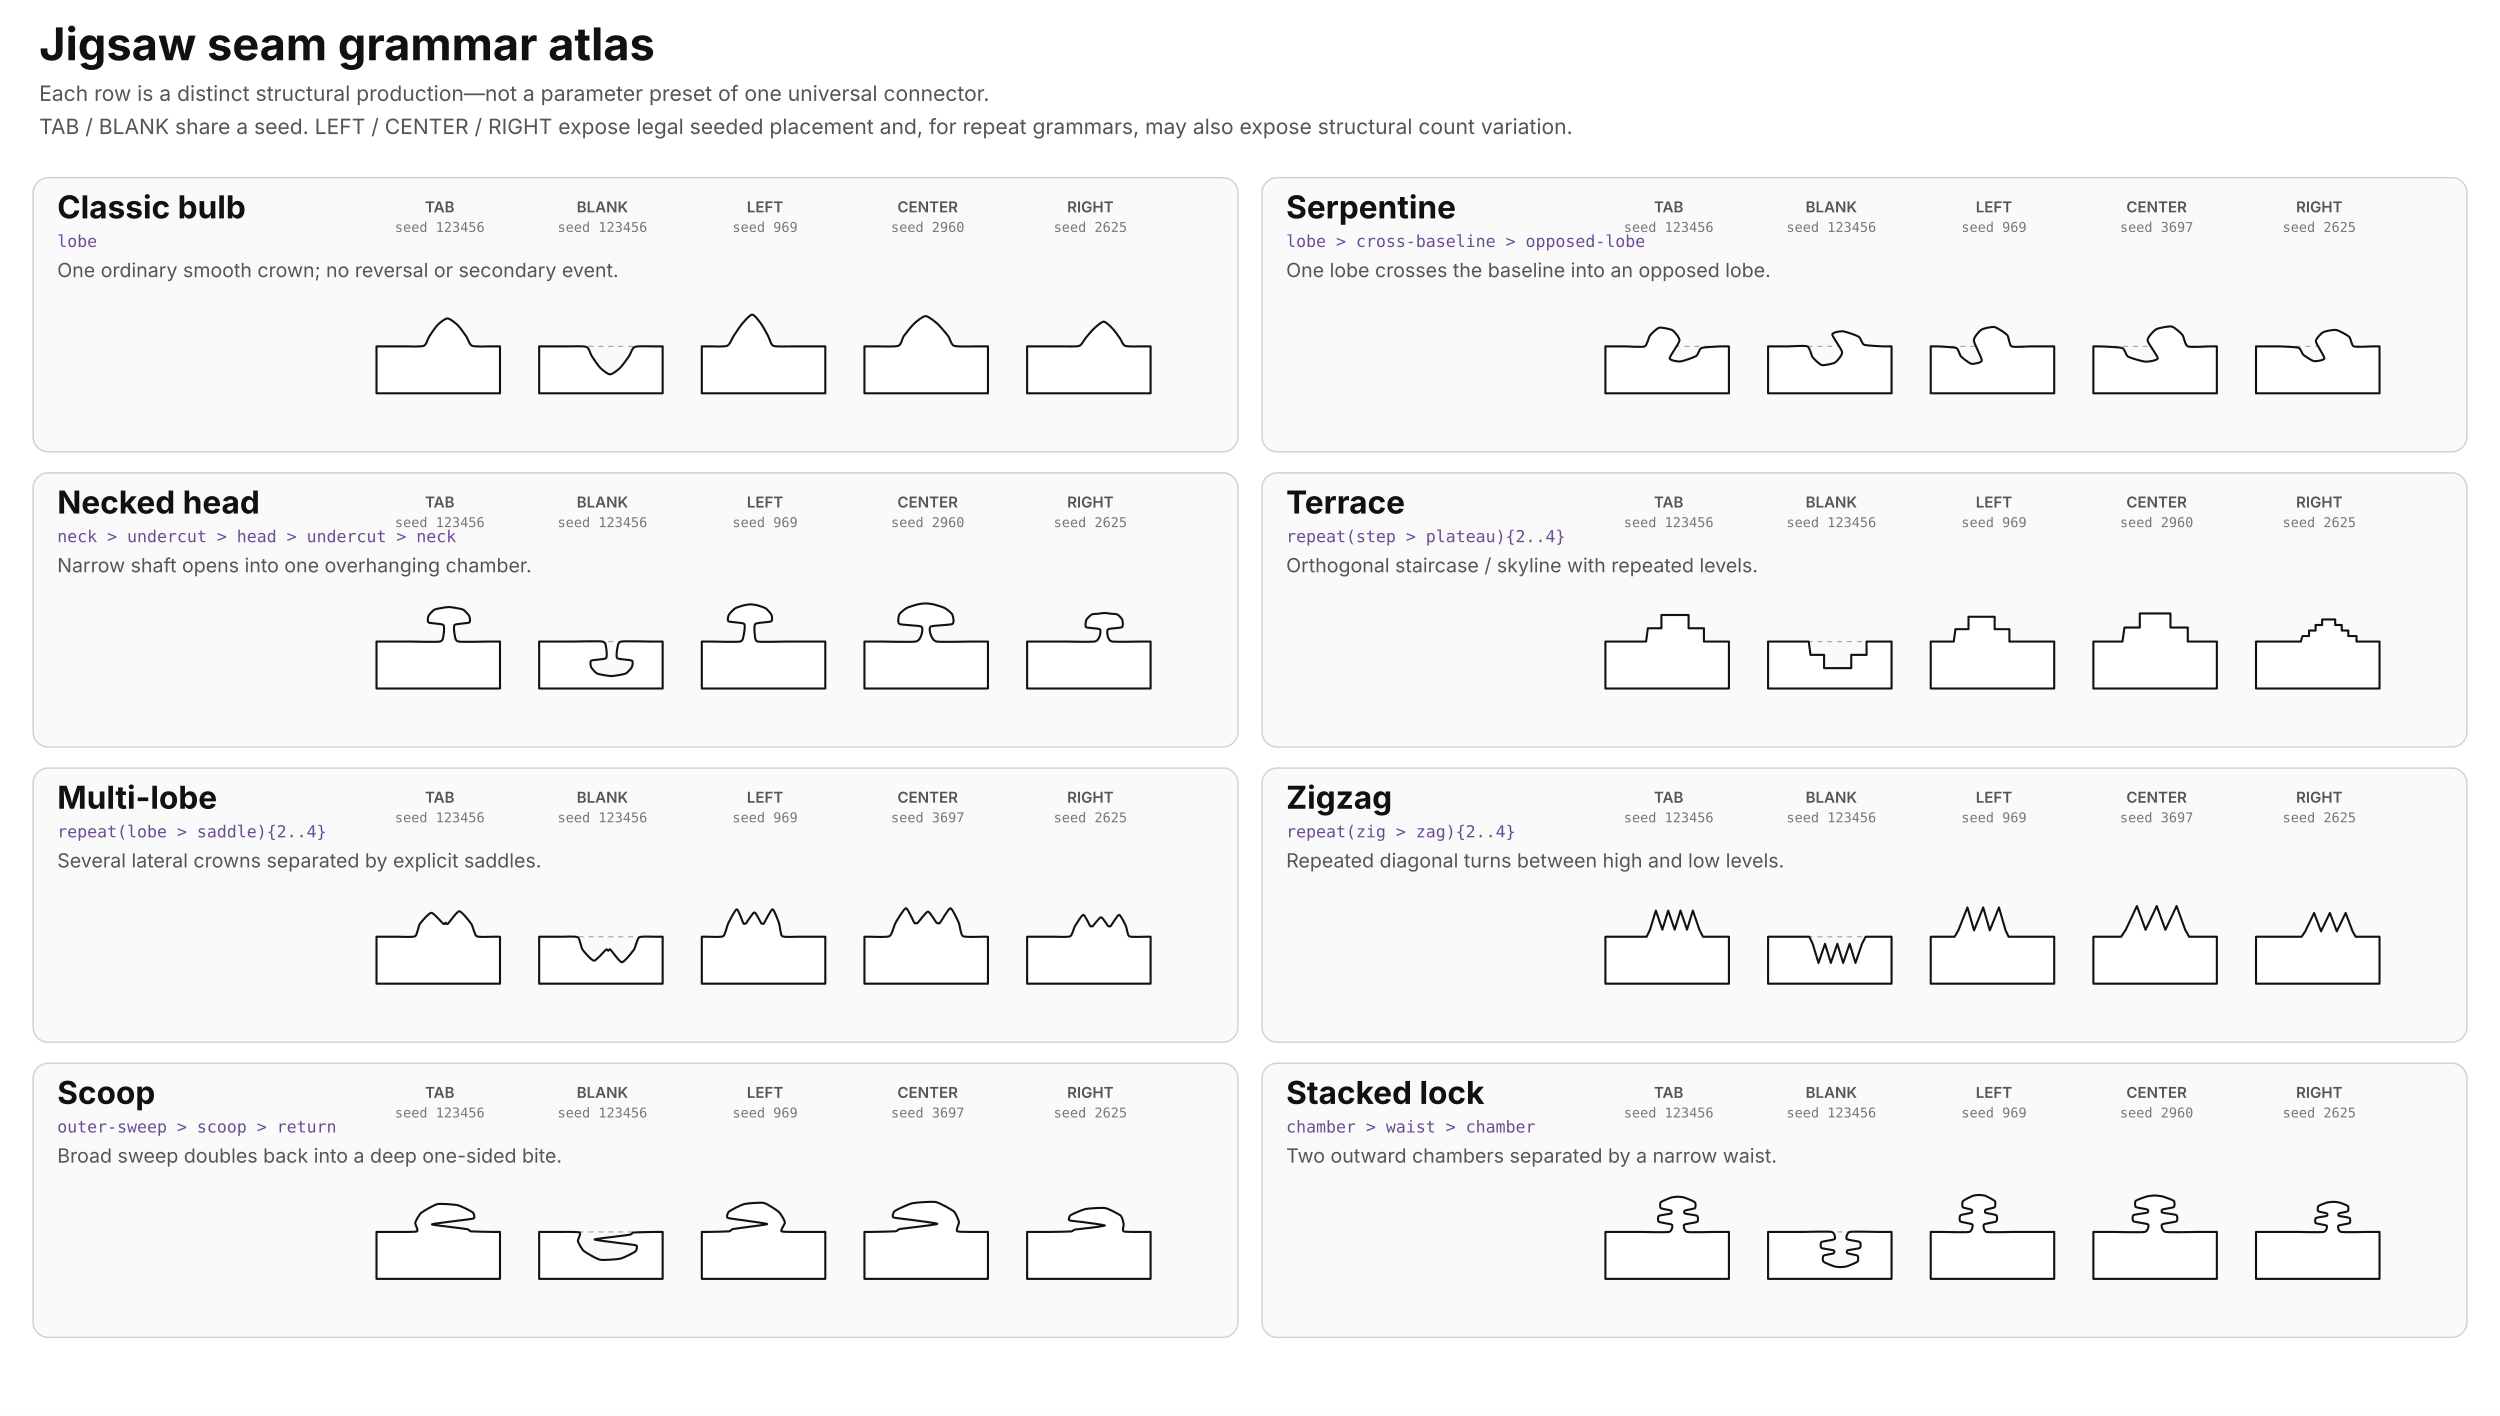
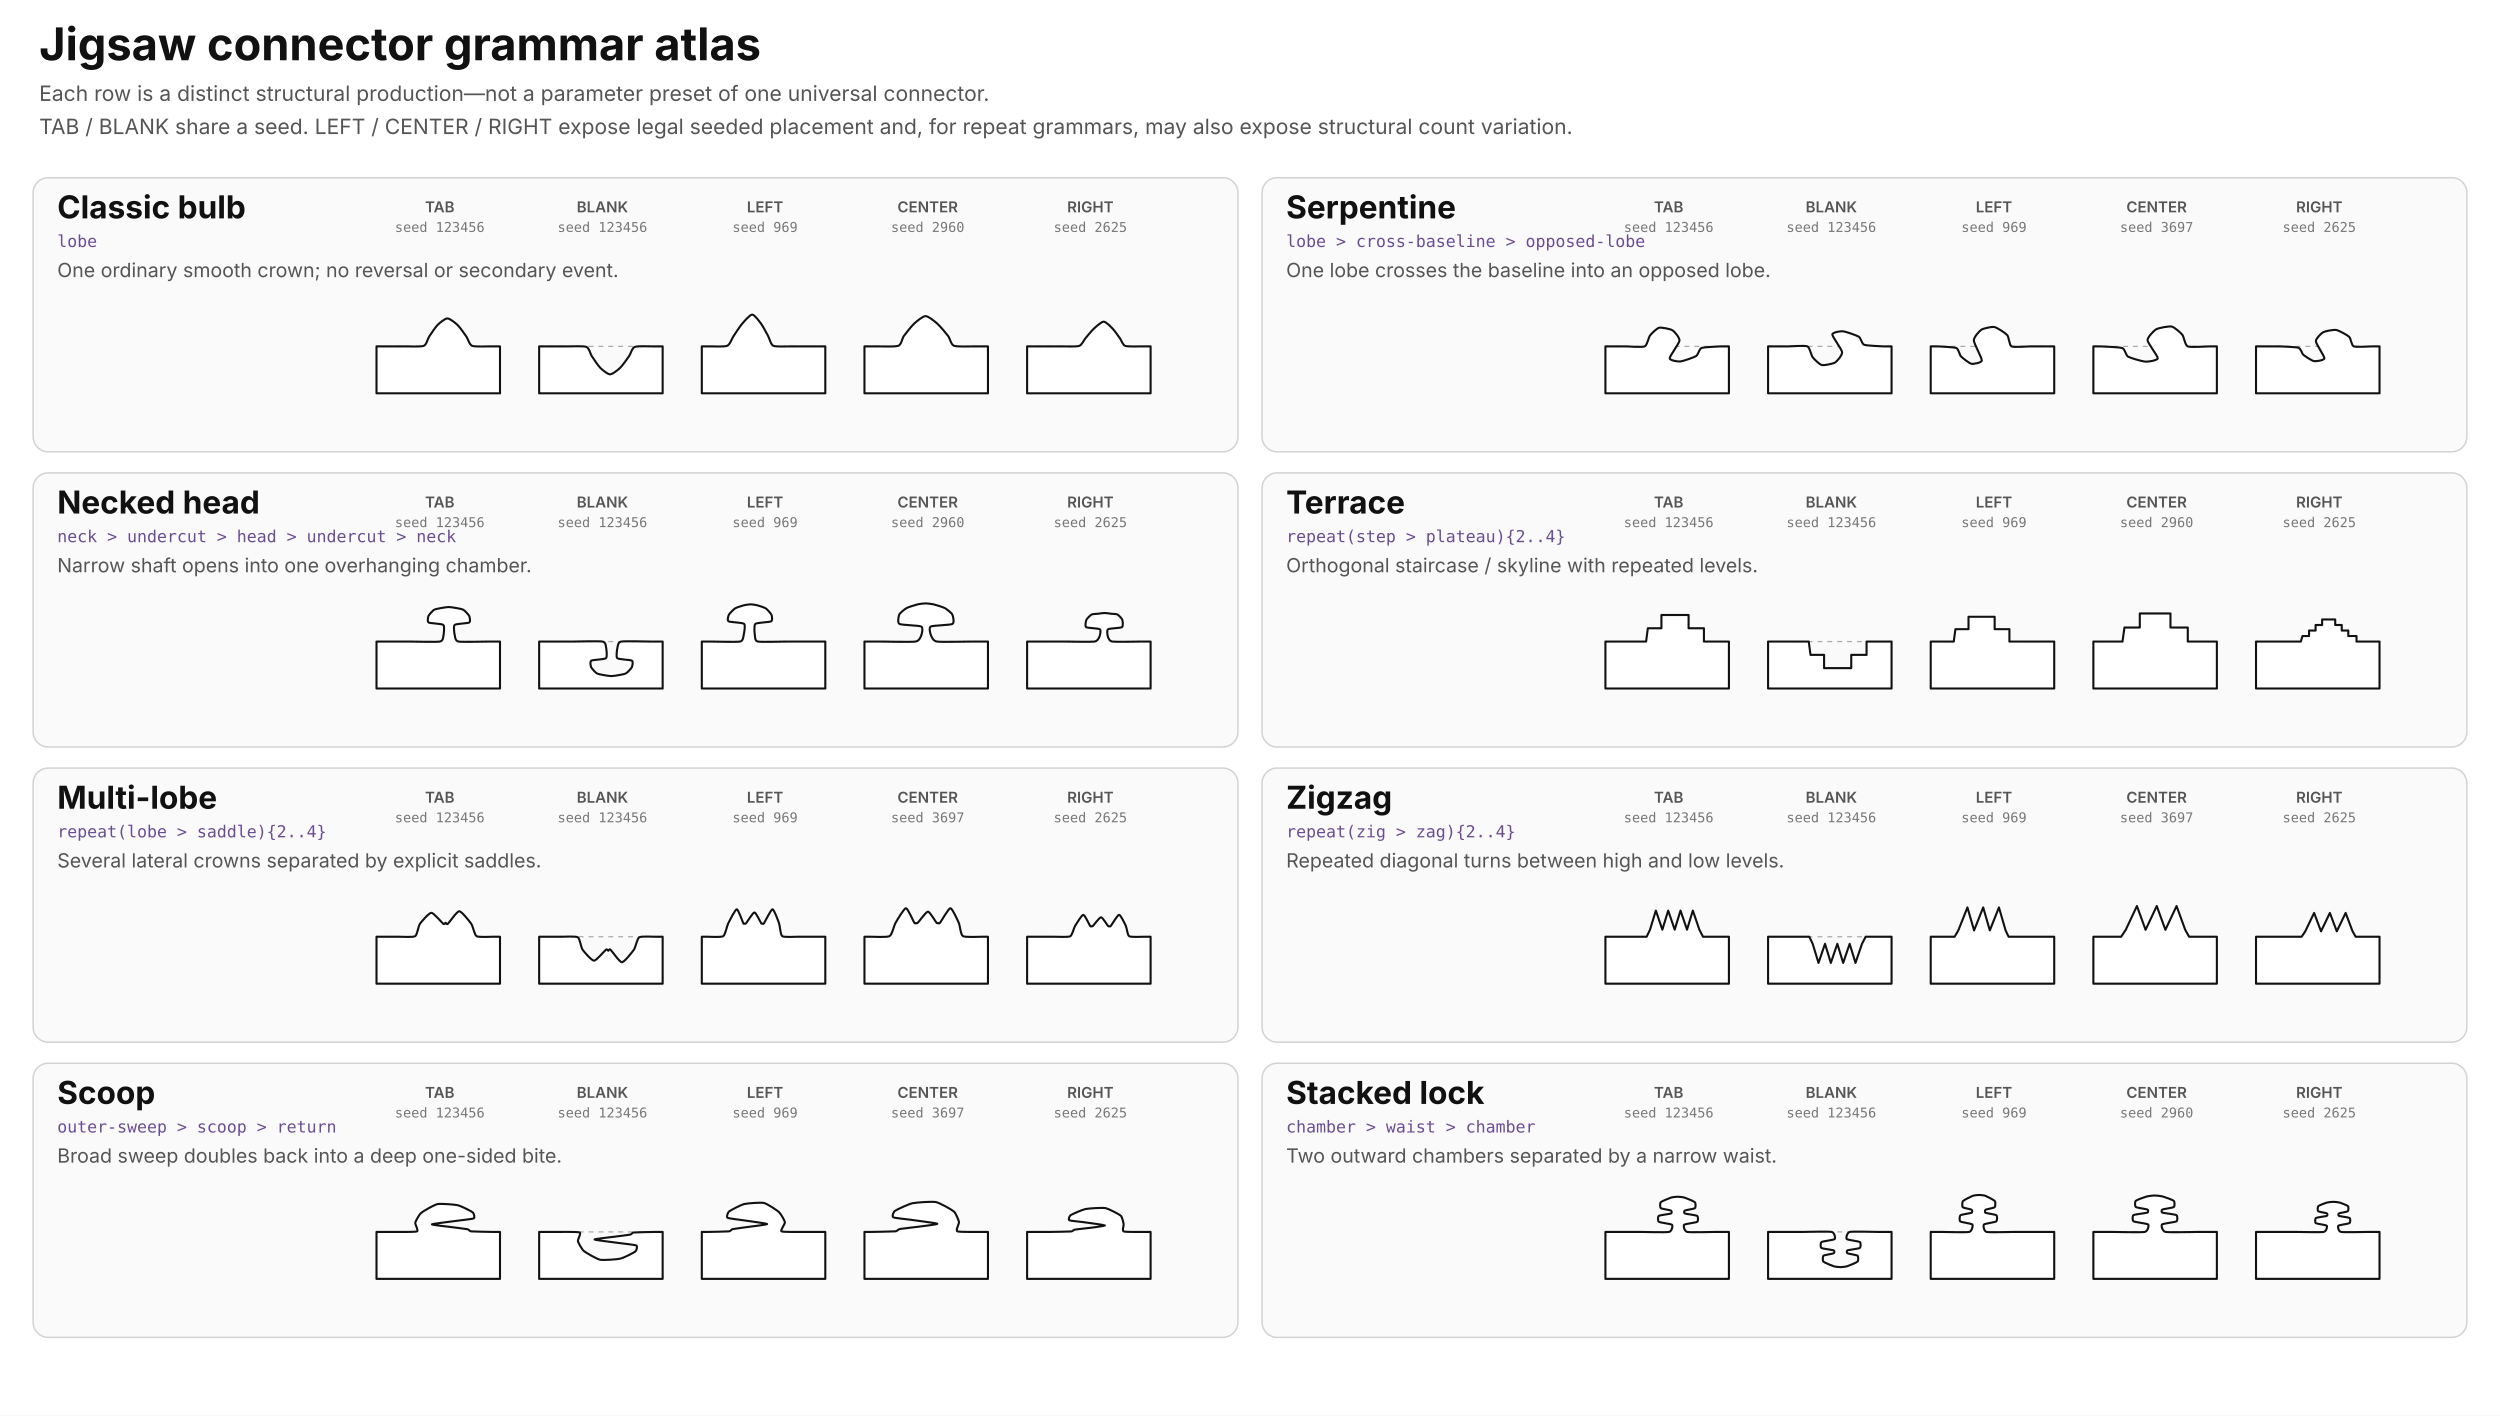
<svg xmlns="http://www.w3.org/2000/svg" width="1660" height="940" viewBox="0 0 1660 940" role="img" aria-labelledby="title desc">
  <style>.bg{fill:#fff}.card{fill:#fafafa;stroke:#d2d2d2;stroke-width:1}.name{font:700 21px system-ui,-apple-system,Segoe UI,sans-serif;fill:#111}.prod{font:11px ui-monospace,SFMono-Regular,Consolas,monospace;fill:#6a4c93}.cue{font:13px system-ui,-apple-system,Segoe UI,sans-serif;fill:#555}.label{font:600 10px system-ui,-apple-system,Segoe UI,sans-serif;fill:#555;text-anchor:middle}.seed{font:9px ui-monospace,SFMono-Regular,Consolas,monospace;fill:#777;text-anchor:middle}.piece{fill:#fff;stroke:#111;stroke-width:1.7;stroke-linejoin:round}.baseline{stroke:#aaa;stroke-width:1;stroke-dasharray:4 4}.heading{font:700 30px system-ui,-apple-system,Segoe UI,sans-serif;fill:#111}.sub{font:14px system-ui,-apple-system,Segoe UI,sans-serif;fill:#555}</style>
  <rect class="bg" width="100%" height="100%" />
-   <text class="heading" x="26" y="40">Jigsaw seam grammar atlas</text>
+   <text class="heading" x="26" y="40">Jigsaw connector grammar atlas</text>
  <text class="sub" x="26" y="67">Each row is a distinct structural production—not a parameter preset of one universal connector.</text>
  <text class="sub" x="26" y="89">TAB / BLANK share a seed. LEFT / CENTER / RIGHT expose legal seeded placement and, for repeat grammars, may also expose structural count variation.</text>
  <g transform="translate(22,118)">
    <rect class="card" width="800" height="182" rx="10" />
    <text class="name" x="16" y="27">Classic bulb</text>
    <text class="prod" x="16" y="46">lobe</text>
    <text class="cue" x="16" y="66">One ordinary smooth crown; no reversal or secondary event.</text>
    <text class="label" x="270" y="23">TAB</text>
    <text class="seed" x="270" y="36">seed 123456</text>
    <g transform="translate(228,112) scale(.82)">
      <line class="baseline" x1="0" y1="0" x2="100" y2="0" />
      <path class="piece" d="M 0 0 L 24.218 0 C 25.913 -0.056 36.133 0.487 38.346 -0.468 C 40.559 -1.424 41.327 -5.94 42.659 -7.963 C 43.99 -9.987 47.673 -15.571 49.444 -17.332 C 51.214 -19.093 55.475 -22.639 57.413 -22.639 C 59.352 -22.639 63.758 -19.093 65.602 -17.332 C 67.445 -15.571 71.357 -9.987 72.772 -7.963 C 74.188 -5.94 75.141 -1.424 77.394 -0.468 C 79.646 0.487 89.844 -0.056 91.541 0 L 100 0 L 100 38 L 0 38 Z" />
    </g>
    <text class="label" x="378" y="23">BLANK</text>
    <text class="seed" x="378" y="36">seed 123456</text>
    <g transform="translate(336,112) scale(.82)">
      <line class="baseline" x1="0" y1="0" x2="100" y2="0" />
      <path class="piece" d="M 0 0 L 24.218 0 C 25.913 0.056 36.133 -0.487 38.346 0.468 C 40.559 1.424 41.327 5.94 42.659 7.963 C 43.99 9.987 47.673 15.571 49.444 17.332 C 51.214 19.093 55.475 22.639 57.413 22.639 C 59.352 22.639 63.758 19.093 65.602 17.332 C 67.445 15.571 71.357 9.987 72.772 7.963 C 74.188 5.94 75.141 1.424 77.394 0.468 C 79.646 -0.487 89.844 0.056 91.541 0 L 100 0 L 100 38 L 0 38 Z" />
    </g>
    <text class="label" x="486" y="23">LEFT</text>
    <text class="seed" x="486" y="36">seed 969</text>
    <g transform="translate(444,112) scale(.82)">
      <line class="baseline" x1="0" y1="0" x2="100" y2="0" />
      <path class="piece" d="M 0 0 L 7.04 0 C 8.665 -0.059 18.336 0.513 20.581 -0.493 C 22.826 -1.5 24.307 -6.255 25.75 -8.387 C 27.194 -10.518 30.806 -16.173 32.611 -18.253 C 34.416 -20.334 38.939 -25.722 40.791 -25.722 C 42.644 -25.722 46.503 -20.334 48.052 -18.253 C 49.601 -16.173 52.517 -10.518 53.698 -8.387 C 54.879 -6.255 55.774 -1.5 57.896 -0.493 C 60.017 0.513 69.758 -0.059 71.376 0 L 100 0 L 100 38 L 0 38 Z" />
    </g>
    <text class="label" x="594" y="23">CENTER</text>
    <text class="seed" x="594" y="36">seed 2960</text>
    <g transform="translate(552,112) scale(.82)">
      <line class="baseline" x1="0" y1="0" x2="100" y2="0" />
      <path class="piece" d="M 0 0 L 11.192 0 C 13.147 -0.06 24.994 0.519 27.484 -0.499 C 29.974 -1.517 30.408 -6.327 31.945 -8.483 C 33.481 -10.638 38.182 -16.539 40.285 -18.463 C 42.387 -20.386 47.231 -24.512 49.467 -24.512 C 51.703 -24.512 56.729 -20.386 58.916 -18.463 C 61.104 -16.539 66.066 -10.638 67.697 -8.483 C 69.328 -6.327 69.975 -1.517 72.51 -0.499 C 75.045 0.519 86.866 -0.06 88.824 0 L 100 0 L 100 38 L 0 38 Z" />
    </g>
    <text class="label" x="702" y="23">RIGHT</text>
    <text class="seed" x="702" y="36">seed 2625</text>
    <g transform="translate(660,112) scale(.82)">
      <line class="baseline" x1="0" y1="0" x2="100" y2="0" />
      <path class="piece" d="M 0 0 L 28.607 0 C 30.232 -0.046 39.918 0.4 42.151 -0.384 C 44.385 -1.169 45.804 -4.874 47.217 -6.534 C 48.63 -8.195 52.152 -12.602 53.927 -14.222 C 55.701 -15.842 60.147 -20.034 62.001 -20.034 C 63.856 -20.034 67.8 -15.842 69.38 -14.222 C 70.96 -12.602 73.955 -8.195 75.169 -6.534 C 76.383 -4.874 77.358 -1.169 79.497 -0.384 C 81.636 0.4 91.376 -0.046 92.995 0 L 100 0 L 100 38 L 0 38 Z" />
    </g>
  </g>
  <g transform="translate(22,314)">
    <rect class="card" width="800" height="182" rx="10" />
    <text class="name" x="16" y="27">Necked head</text>
    <text class="prod" x="16" y="46">neck &gt; undercut &gt; head &gt; undercut &gt; neck</text>
    <text class="cue" x="16" y="66">Narrow shaft opens into one overhanging chamber.</text>
    <text class="label" x="270" y="23">TAB</text>
    <text class="seed" x="270" y="36">seed 123456</text>
    <g transform="translate(228,112) scale(.82)">
      <line class="baseline" x1="0" y1="0" x2="100" y2="0" />
      <path class="piece" d="M 0 0 L 27.402 0 C 29.794 0 48.642 0.495 51.325 0 C 54.007 -0.495 53.949 -3.603 54.227 -4.949 C 54.504 -6.295 55.306 -12.413 54.102 -13.463 C 52.899 -14.512 43.393 -14.71 42.194 -15.442 C 40.995 -16.174 41.67 -19.756 42.116 -20.785 C 42.562 -21.814 45.583 -25.089 46.653 -25.734 C 47.723 -26.378 51.634 -27.007 52.816 -27.231 C 53.998 -27.455 57.338 -27.973 58.471 -27.973 C 59.605 -27.973 62.96 -27.455 64.148 -27.231 C 65.336 -27.007 69.266 -26.378 70.355 -25.734 C 71.444 -25.089 74.56 -21.814 75.036 -20.785 C 75.512 -19.756 76.291 -16.174 75.114 -15.442 C 73.937 -14.71 64.436 -14.512 63.263 -13.463 C 62.091 -12.413 63.07 -6.295 63.387 -4.949 C 63.704 -3.603 63.737 -0.495 66.434 0 C 69.131 0.495 87.964 0 90.356 0 L 100 0 L 100 38 L 0 38 Z" />
    </g>
    <text class="label" x="378" y="23">BLANK</text>
    <text class="seed" x="378" y="36">seed 123456</text>
    <g transform="translate(336,112) scale(.82)">
      <line class="baseline" x1="0" y1="0" x2="100" y2="0" />
      <path class="piece" d="M 0 0 L 27.402 0 C 29.794 0 48.642 -0.495 51.325 0 C 54.007 0.495 53.949 3.603 54.227 4.949 C 54.504 6.295 55.306 12.413 54.102 13.463 C 52.899 14.512 43.393 14.71 42.194 15.442 C 40.995 16.174 41.67 19.756 42.116 20.785 C 42.562 21.814 45.583 25.089 46.653 25.734 C 47.723 26.378 51.634 27.007 52.816 27.231 C 53.998 27.455 57.338 27.973 58.471 27.973 C 59.605 27.973 62.96 27.455 64.148 27.231 C 65.336 27.007 69.266 26.378 70.355 25.734 C 71.444 25.089 74.56 21.814 75.036 20.785 C 75.512 19.756 76.291 16.174 75.114 15.442 C 73.937 14.71 64.436 14.512 63.263 13.463 C 62.091 12.413 63.07 6.295 63.387 4.949 C 63.704 3.603 63.737 0.495 66.434 0 C 69.131 -0.495 87.964 0 90.356 0 L 100 0 L 100 38 L 0 38 Z" />
    </g>
    <text class="label" x="486" y="23">LEFT</text>
    <text class="seed" x="486" y="36">seed 969</text>
    <g transform="translate(444,112) scale(.82)">
      <line class="baseline" x1="0" y1="0" x2="100" y2="0" />
      <path class="piece" d="M 0 0 L 8.044 0 C 10.335 0 28.373 0.517 30.957 0 C 33.541 -0.517 33.552 -3.736 33.885 -5.167 C 34.218 -6.598 35.509 -13.189 34.288 -14.31 C 33.066 -15.431 22.909 -15.638 21.671 -16.377 C 20.432 -17.116 21.376 -20.651 21.905 -21.7 C 22.434 -22.749 25.746 -26.099 26.961 -26.867 C 28.177 -27.635 32.805 -29.051 34.061 -29.38 C 35.317 -29.709 38.437 -30.155 39.522 -30.155 C 40.608 -30.155 43.688 -29.709 44.915 -29.38 C 46.142 -29.051 50.645 -27.635 51.793 -26.867 C 52.941 -26.099 55.957 -22.749 56.394 -21.7 C 56.83 -20.651 57.462 -17.116 56.159 -16.377 C 54.856 -15.638 44.68 -15.431 43.36 -14.31 C 42.039 -13.189 42.75 -6.598 42.957 -5.167 C 43.164 -3.736 42.89 -0.517 45.429 0 C 47.967 0.517 66.051 0 68.342 0 L 100 0 L 100 38 L 0 38 Z" />
    </g>
    <text class="label" x="594" y="23">CENTER</text>
    <text class="seed" x="594" y="36">seed 2960</text>
    <g transform="translate(552,112) scale(.82)">
      <line class="baseline" x1="0" y1="0" x2="100" y2="0" />
      <path class="piece" d="M 0 0 L 13.953 0 C 16.694 0 38.147 0.522 41.358 0 C 44.568 -0.522 45.603 -3.997 46.063 -5.216 C 46.522 -6.436 47.728 -11.287 45.953 -12.194 C 44.178 -13.1 30.092 -13.309 28.316 -14.28 C 26.541 -15.252 27.616 -20.623 28.197 -21.908 C 28.778 -23.192 32.641 -26.303 34.127 -27.124 C 35.612 -27.945 41.508 -29.743 43.048 -30.121 C 44.588 -30.499 48.228 -30.903 49.526 -30.903 C 50.824 -30.903 54.477 -30.499 56.029 -30.121 C 57.581 -29.743 63.534 -27.945 65.045 -27.124 C 66.556 -26.303 70.517 -23.192 71.139 -21.908 C 71.76 -20.623 73.003 -15.252 71.258 -14.28 C 69.513 -13.309 55.433 -13.1 53.687 -12.194 C 51.941 -11.287 53.299 -6.436 53.797 -5.216 C 54.295 -3.997 55.438 -0.522 58.666 0 C 61.893 0.522 83.33 0 86.07 0 L 100 0 L 100 38 L 0 38 Z" />
    </g>
    <text class="label" x="702" y="23">RIGHT</text>
    <text class="seed" x="702" y="36">seed 2625</text>
    <g transform="translate(660,112) scale(.82)">
      <line class="baseline" x1="0" y1="0" x2="100" y2="0" />
      <path class="piece" d="M 0 0 L 31.649 0 C 33.943 0 51.88 0.421 54.581 0 C 57.282 -0.421 58.227 -3.214 58.658 -4.213 C 59.09 -5.212 59.982 -9.244 58.895 -9.99 C 57.809 -10.736 48.878 -10.905 47.793 -11.675 C 46.707 -12.446 47.591 -16.672 48.039 -17.696 C 48.487 -18.719 51.347 -21.427 52.274 -21.909 C 53.202 -22.391 56.264 -22.395 57.314 -22.519 C 58.364 -22.643 61.685 -23.151 62.771 -23.151 C 63.857 -23.151 67.137 -22.643 68.176 -22.519 C 69.216 -22.395 72.278 -22.391 73.166 -21.909 C 74.054 -21.427 76.691 -18.719 77.056 -17.696 C 77.42 -16.672 77.958 -12.446 76.809 -11.675 C 75.66 -10.905 66.716 -10.736 65.568 -9.99 C 64.42 -9.244 64.982 -5.212 65.331 -4.213 C 65.681 -3.214 66.397 -0.421 69.064 0 C 71.73 0.421 89.702 0 91.995 0 L 100 0 L 100 38 L 0 38 Z" />
    </g>
  </g>
  <g transform="translate(22,510)">
    <rect class="card" width="800" height="182" rx="10" />
    <text class="name" x="16" y="27">Multi-lobe</text>
    <text class="prod" x="16" y="46">repeat(lobe &gt; saddle){2..4}</text>
    <text class="cue" x="16" y="66">Several lateral crowns separated by explicit saddles.</text>
    <text class="label" x="270" y="23">TAB</text>
    <text class="seed" x="270" y="36">seed 123456</text>
    <g transform="translate(228,112) scale(.82)">
      <line class="baseline" x1="0" y1="0" x2="100" y2="0" />
      <path class="piece" d="M 0 0 L 18.53 0 C 19.81 -0.045 29.662 0.591 31.324 -0.455 C 32.987 -1.501 33.844 -8.57 35.154 -10.462 C 36.465 -12.355 42.536 -19.38 44.434 -19.38 C 46.332 -19.38 52.987 -11.26 54.136 -10.462 C 55.285 -9.665 55.56 -11.406 55.921 -11.406 C 56.283 -11.406 56.644 -9.538 57.752 -10.462 C 58.859 -11.387 65.103 -20.649 67.001 -20.649 C 68.899 -20.649 75.329 -12.482 76.733 -10.462 C 78.137 -8.443 79.326 -1.501 81.038 -0.455 C 82.75 0.591 92.572 -0.045 93.854 0 L 100 0 L 100 38 L 0 38 Z" />
    </g>
    <text class="label" x="378" y="23">BLANK</text>
    <text class="seed" x="378" y="36">seed 123456</text>
    <g transform="translate(336,112) scale(.82)">
      <line class="baseline" x1="0" y1="0" x2="100" y2="0" />
      <path class="piece" d="M 0 0 L 18.53 0 C 19.81 0.045 29.662 -0.591 31.324 0.455 C 32.987 1.501 33.844 8.57 35.154 10.462 C 36.465 12.355 42.536 19.38 44.434 19.38 C 46.332 19.38 52.987 11.26 54.136 10.462 C 55.285 9.665 55.56 11.406 55.921 11.406 C 56.283 11.406 56.644 9.538 57.752 10.462 C 58.859 11.387 65.103 20.649 67.001 20.649 C 68.899 20.649 75.329 12.482 76.733 10.462 C 78.137 8.443 79.326 1.501 81.038 0.455 C 82.75 -0.591 92.572 0.045 93.854 0 L 100 0 L 100 38 L 0 38 Z" />
    </g>
    <text class="label" x="486" y="23">LEFT</text>
    <text class="seed" x="486" y="36">seed 969</text>
    <g transform="translate(444,112) scale(.82)">
      <line class="baseline" x1="0" y1="0" x2="100" y2="0" />
      <path class="piece" d="M 0 0 L 5.033 0 C 6.266 -0.048 15.723 0.62 17.364 -0.477 C 19.005 -1.573 20.346 -8.788 21.443 -10.963 C 22.539 -13.139 27.111 -22.229 28.326 -22.229 C 29.541 -22.229 32.954 -12.115 33.595 -10.963 C 34.236 -9.812 34.503 -10.713 34.734 -10.713 C 34.966 -10.713 35.122 -10.063 35.91 -10.963 C 36.698 -11.864 41.398 -19.717 42.613 -19.717 C 43.828 -19.717 47.403 -11.864 48.062 -10.963 C 48.721 -10.063 48.97 -10.713 49.202 -10.713 C 49.433 -10.713 49.571 -9.812 50.377 -10.963 C 51.183 -12.115 56.045 -22.229 57.26 -22.229 C 58.476 -22.229 61.745 -13.139 62.529 -10.963 C 63.314 -8.788 63.622 -1.573 65.106 -0.477 C 66.59 0.62 76.142 -0.048 77.369 0 L 100 0 L 100 38 L 0 38 Z" />
    </g>
    <text class="label" x="594" y="23">CENTER</text>
    <text class="seed" x="594" y="36">seed 3697</text>
    <g transform="translate(552,112) scale(.82)">
      <line class="baseline" x1="0" y1="0" x2="100" y2="0" />
      <path class="piece" d="M 0 0 L 5.001 0 C 6.534 -0.049 18.312 0.641 20.335 -0.493 C 22.357 -1.627 23.9 -9.085 25.226 -11.343 C 26.552 -13.601 32.086 -23.073 33.598 -23.073 C 35.11 -23.073 39.528 -12.532 40.345 -11.343 C 41.163 -10.153 41.486 -11.176 41.774 -11.176 C 42.062 -11.176 42.262 -10.428 43.225 -11.343 C 44.189 -12.258 49.895 -20.326 51.407 -20.326 C 52.919 -20.326 57.508 -12.258 58.345 -11.343 C 59.182 -10.428 59.485 -11.176 59.773 -11.176 C 60.061 -11.176 60.243 -10.153 61.225 -11.343 C 62.207 -12.532 68.085 -23.073 69.597 -23.073 C 71.109 -23.073 75.331 -13.601 76.344 -11.343 C 77.358 -9.085 77.868 -1.627 79.733 -0.493 C 81.599 0.641 93.472 -0.049 94.999 0 L 100 0 L 100 38 L 0 38 Z" />
    </g>
    <text class="label" x="702" y="23">RIGHT</text>
    <text class="seed" x="702" y="36">seed 2625</text>
    <g transform="translate(660,112) scale(.82)">
      <line class="baseline" x1="0" y1="0" x2="100" y2="0" />
      <path class="piece" d="M 0 0 L 22.607 0 C 23.841 -0.038 33.316 0.496 34.939 -0.381 C 36.563 -1.258 37.78 -7.031 38.839 -8.771 C 39.898 -10.51 44.315 -17.774 45.531 -17.774 C 46.747 -17.774 50.339 -9.692 51 -8.771 C 51.662 -7.849 51.913 -8.559 52.144 -8.559 C 52.376 -8.559 52.544 -8.048 53.317 -8.771 C 54.09 -9.493 58.657 -15.783 59.874 -15.783 C 61.09 -15.783 64.803 -9.493 65.478 -8.771 C 66.153 -8.048 66.39 -8.559 66.622 -8.559 C 66.854 -8.559 67.008 -7.849 67.795 -8.771 C 68.581 -9.692 73.27 -17.774 74.487 -17.774 C 75.703 -17.774 79.133 -10.51 79.956 -8.771 C 80.779 -7.031 81.212 -1.258 82.716 -0.381 C 84.22 0.496 93.768 -0.038 94.996 0 L 100 0 L 100 38 L 0 38 Z" />
    </g>
  </g>
  <g transform="translate(22,706)">
    <rect class="card" width="800" height="182" rx="10" />
    <text class="name" x="16" y="27">Scoop</text>
    <text class="prod" x="16" y="46">outer-sweep &gt; scoop &gt; return</text>
    <text class="cue" x="16" y="66">Broad sweep doubles back into a deep one-sided bite.</text>
    <text class="label" x="270" y="23">TAB</text>
    <text class="seed" x="270" y="36">seed 123456</text>
    <g transform="translate(228,112) scale(.82)">
      <line class="baseline" x1="0" y1="0" x2="100" y2="0" />
      <path class="piece" d="M 0 0 L 15.523 0 C 17.078 -0.04 31.368 0.234 32.796 -0.441 C 34.224 -1.117 31.086 -6.152 31.392 -7.502 C 31.697 -8.853 34.578 -14.096 36.19 -15.446 C 37.801 -16.797 46.629 -21.951 49.297 -22.507 C 51.965 -23.064 63.264 -22.221 65.832 -21.625 C 68.399 -21.029 76.659 -16.841 77.824 -15.888 C 78.99 -14.934 79.752 -11.629 78.783 -11.033 C 77.814 -10.437 70.109 -9.705 67.059 -9.268 C 64.009 -8.831 45.514 -6.655 44.894 -6.179 C 44.275 -5.702 57.592 -4.329 60.175 -3.972 C 62.758 -3.614 72.101 -2.524 73.598 -2.207 C 75.094 -1.889 74.958 -0.64 76.804 -0.441 C 78.65 -0.243 92.551 -0.04 94.108 0 L 100 0 L 100 38 L 0 38 Z" />
    </g>
    <text class="label" x="378" y="23">BLANK</text>
    <text class="seed" x="378" y="36">seed 123456</text>
    <g transform="translate(336,112) scale(.82)">
      <line class="baseline" x1="0" y1="0" x2="100" y2="0" />
      <path class="piece" d="M 0 0 L 15.523 0 C 17.078 0.04 31.368 -0.234 32.796 0.441 C 34.224 1.117 31.086 6.152 31.392 7.502 C 31.697 8.853 34.578 14.096 36.19 15.446 C 37.801 16.797 46.629 21.951 49.297 22.507 C 51.965 23.064 63.264 22.221 65.832 21.625 C 68.399 21.029 76.659 16.841 77.824 15.888 C 78.99 14.934 79.752 11.629 78.783 11.033 C 77.814 10.437 70.109 9.705 67.059 9.268 C 64.009 8.831 45.514 6.655 44.894 6.179 C 44.275 5.702 57.592 4.329 60.175 3.972 C 62.758 3.614 72.101 2.524 73.598 2.207 C 75.094 1.889 74.958 0.64 76.804 0.441 C 78.65 0.243 92.551 0.04 94.108 0 L 100 0 L 100 38 L 0 38 Z" />
    </g>
    <text class="label" x="486" y="23">LEFT</text>
    <text class="seed" x="486" y="36">seed 969</text>
    <g transform="translate(444,112) scale(.82)">
      <line class="baseline" x1="0" y1="0" x2="100" y2="0" />
      <path class="piece" d="M 0 0 L 5.025 0 C 6.54 -0.041 20.046 -0.253 21.853 -0.46 C 23.66 -0.667 23.628 -1.969 25.105 -2.3 C 26.583 -2.631 35.769 -3.767 38.271 -4.14 C 40.773 -4.513 53.469 -5.943 52.905 -6.44 C 52.342 -6.937 34.904 -9.205 32.013 -9.66 C 29.121 -10.115 21.668 -10.879 20.775 -11.5 C 19.882 -12.121 20.885 -15.566 22.092 -16.56 C 23.299 -17.554 31.648 -21.919 34.186 -22.54 C 36.725 -23.161 47.758 -24.04 50.302 -23.46 C 52.847 -22.88 60.932 -17.508 62.46 -16.1 C 63.989 -14.692 67.098 -9.228 67.287 -7.82 C 67.476 -6.412 63.3 -1.164 64.56 -0.46 C 65.82 0.244 79.781 -0.041 81.287 0 L 100 0 L 100 38 L 0 38 Z" />
    </g>
    <text class="label" x="594" y="23">CENTER</text>
    <text class="seed" x="594" y="36">seed 3697</text>
    <g transform="translate(552,112) scale(.82)">
      <line class="baseline" x1="0" y1="0" x2="100" y2="0" />
      <path class="piece" d="M 0 0 L 5.001 0 C 6.787 -0.043 22.721 -0.261 24.848 -0.474 C 26.976 -0.688 26.904 -2.029 28.639 -2.371 C 30.375 -2.712 41.398 -3.883 44.13 -4.267 C 46.863 -4.651 59.68 -6.126 59.003 -6.638 C 58.325 -7.15 39.818 -9.488 36.604 -9.957 C 33.39 -10.426 24.365 -11.213 23.296 -11.854 C 22.226 -12.494 23.322 -16.045 24.721 -17.069 C 26.121 -18.093 35.862 -22.593 38.843 -23.233 C 41.823 -23.873 54.82 -24.779 57.838 -24.181 C 60.856 -23.584 70.691 -18.046 72.373 -16.595 C 74.054 -15.144 76.266 -9.511 76.525 -8.06 C 76.783 -6.61 73.584 -1.2 75.247 -0.474 C 76.91 0.251 93.221 -0.043 94.999 0 L 100 0 L 100 38 L 0 38 Z" />
    </g>
    <text class="label" x="702" y="23">RIGHT</text>
    <text class="seed" x="702" y="36">seed 2625</text>
    <g transform="translate(660,112) scale(.82)">
      <line class="baseline" x1="0" y1="0" x2="100" y2="0" />
      <path class="piece" d="M 0 0 L 18.695 0 C 20.209 -0.034 33.717 -0.208 35.519 -0.378 C 37.322 -0.549 37.255 -1.619 38.724 -1.891 C 40.194 -2.164 49.668 -3.098 51.849 -3.405 C 54.029 -3.711 63.53 -4.887 62.953 -5.296 C 62.376 -5.704 48.032 -7.569 45.44 -7.944 C 42.847 -8.318 35.057 -8.946 34.147 -9.457 C 33.238 -9.968 34.149 -12.801 35.331 -13.618 C 36.512 -14.435 44.749 -18.025 47.273 -18.536 C 49.797 -19.046 60.811 -19.769 63.373 -19.292 C 65.934 -18.816 74.401 -14.397 75.733 -13.24 C 77.065 -12.082 77.948 -7.588 78.175 -6.431 C 78.401 -5.273 76.735 -0.957 78.249 -0.378 C 79.763 0.2 93.49 -0.034 94.997 0 L 100 0 L 100 38 L 0 38 Z" />
    </g>
  </g>
  <g transform="translate(838,118)">
    <rect class="card" width="800" height="182" rx="10" />
    <text class="name" x="16" y="27">Serpentine</text>
    <text class="prod" x="16" y="46">lobe &gt; cross-baseline &gt; opposed-lobe</text>
    <text class="cue" x="16" y="66">One lobe crosses the baseline into an opposed lobe.</text>
    <text class="label" x="270" y="23">TAB</text>
    <text class="seed" x="270" y="36">seed 123456</text>
    <g transform="translate(228,112) scale(.82)">
      <line class="baseline" x1="0" y1="0" x2="100" y2="0" />
      <path class="piece" d="M 0 0 L 16.523 0 C 18.055 0 29.879 0.886 31.84 0 C 33.802 -0.886 34.968 -7.351 36.137 -8.862 C 37.307 -10.374 41.716 -14.701 43.535 -15.118 C 45.354 -15.535 52.683 -14.076 54.327 -13.033 C 55.97 -11.99 60.199 -6.959 59.969 -4.692 C 59.739 -2.425 51.97 7.946 52.027 9.64 C 52.084 11.334 58.395 12.428 60.539 12.246 C 62.682 12.064 71.73 8.914 73.46 7.82 C 75.189 6.726 75.87 2.085 77.835 1.303 C 79.8 0.521 91.581 0.13 93.108 0 L 100 0 L 100 38 L 0 38 Z" />
    </g>
    <text class="label" x="378" y="23">BLANK</text>
    <text class="seed" x="378" y="36">seed 123456</text>
    <g transform="translate(336,112) scale(.82)">
      <line class="baseline" x1="0" y1="0" x2="100" y2="0" />
      <path class="piece" d="M 0 0 L 16.523 0 C 18.055 0 29.879 -0.886 31.84 0 C 33.802 0.886 34.968 7.351 36.137 8.862 C 37.307 10.374 41.716 14.701 43.535 15.118 C 45.354 15.535 52.683 14.076 54.327 13.033 C 55.97 11.99 60.199 6.959 59.969 4.692 C 59.739 2.425 51.97 -7.946 52.027 -9.64 C 52.084 -11.334 58.395 -12.428 60.539 -12.246 C 62.682 -12.064 71.73 -8.914 73.46 -7.82 C 75.189 -6.726 75.87 -2.085 77.835 -1.303 C 79.8 -0.521 91.581 -0.13 93.108 0 L 100 0 L 100 38 L 0 38 Z" />
    </g>
    <text class="label" x="486" y="23">LEFT</text>
    <text class="seed" x="486" y="36">seed 969</text>
    <g transform="translate(444,112) scale(.82)">
      <line class="baseline" x1="0" y1="0" x2="100" y2="0" />
      <path class="piece" d="M 0 0 L 6.025 0 C 7.497 0.135 18.891 0.54 20.737 1.35 C 22.584 2.16 23.273 6.826 24.492 8.1 C 25.711 9.374 31.238 13.765 32.926 14.094 C 34.615 14.423 41.179 13.289 41.375 11.394 C 41.572 9.499 34.933 -2.371 34.895 -4.86 C 34.856 -7.349 39.319 -12.42 40.991 -13.5 C 42.662 -14.58 49.517 -16.092 51.612 -15.66 C 53.706 -15.228 60.55 -10.746 61.932 -9.18 C 63.315 -7.614 63.599 -0.918 65.434 0 C 67.27 0.918 78.802 0 80.287 0 L 100 0 L 100 38 L 0 38 Z" />
    </g>
    <text class="label" x="594" y="23">CENTER</text>
    <text class="seed" x="594" y="36">seed 3697</text>
    <g transform="translate(552,112) scale(.82)">
      <line class="baseline" x1="0" y1="0" x2="100" y2="0" />
      <path class="piece" d="M 0 0 L 6.001 0 C 7.747 0.139 21.259 0.554 23.467 1.385 C 25.675 2.217 26.207 7.212 28.079 8.312 C 29.951 9.412 39.782 12.256 42.187 12.386 C 44.593 12.517 51.967 11.353 52.134 9.616 C 52.302 7.878 43.988 -2.64 43.862 -4.987 C 43.736 -7.334 48.922 -12.745 50.877 -13.854 C 52.832 -14.962 61.295 -16.513 63.41 -16.07 C 65.525 -15.627 70.729 -11.027 72.028 -9.42 C 73.326 -7.813 74.202 -0.942 76.399 0 C 78.596 0.942 92.239 0 93.999 0 L 100 0 L 100 38 L 0 38 Z" />
    </g>
    <text class="label" x="702" y="23">RIGHT</text>
    <text class="seed" x="702" y="36">seed 2625</text>
    <g transform="translate(660,112) scale(.82)">
      <line class="baseline" x1="0" y1="0" x2="100" y2="0" />
      <path class="piece" d="M 0 0 L 19.695 0 C 21.17 0.115 32.581 0.458 34.449 1.146 C 36.317 1.833 37.122 5.794 38.376 6.874 C 39.629 7.955 45.284 11.673 46.984 11.952 C 48.683 12.23 55.22 11.268 55.37 9.66 C 55.519 8.053 48.577 -2.013 48.475 -4.125 C 48.374 -6.236 52.711 -10.54 54.357 -11.457 C 56.002 -12.374 62.825 -13.657 64.929 -13.29 C 67.034 -12.924 73.981 -9.12 75.401 -7.791 C 76.822 -6.462 77.277 -0.779 79.137 0 C 80.996 0.779 92.511 0 93.997 0 L 100 0 L 100 38 L 0 38 Z" />
    </g>
  </g>
  <g transform="translate(838,314)">
    <rect class="card" width="800" height="182" rx="10" />
    <text class="name" x="16" y="27">Terrace</text>
    <text class="prod" x="16" y="46">repeat(step &gt; plateau){2..4}</text>
    <text class="cue" x="16" y="66">Orthogonal staircase / skyline with repeated levels.</text>
    <text class="label" x="270" y="23">TAB</text>
    <text class="seed" x="270" y="36">seed 123456</text>
    <g transform="translate(228,112) scale(.82)">
      <line class="baseline" x1="0" y1="0" x2="100" y2="0" />
      <path class="piece" d="M 0 0 L 20.871 0 L 32.933 0 L 34.352 -10.759 L 45.35 -10.759 L 45.35 -21.518 L 56.348 -21.518 L 56.348 -21.518 L 67.346 -21.518 L 67.346 -10.759 L 78.344 -10.759 L 79.763 -10.759 L 79.763 0 L 91.825 0 L 100 0 L 100 38 L 0 38 Z" />
    </g>
    <text class="label" x="378" y="23">BLANK</text>
    <text class="seed" x="378" y="36">seed 123456</text>
    <g transform="translate(336,112) scale(.82)">
      <line class="baseline" x1="0" y1="0" x2="100" y2="0" />
      <path class="piece" d="M 0 0 L 20.871 0 L 32.933 0 L 34.352 10.759 L 45.35 10.759 L 45.35 21.518 L 56.348 21.518 L 56.348 21.518 L 67.346 21.518 L 67.346 10.759 L 78.344 10.759 L 79.763 10.759 L 79.763 0 L 91.825 0 L 100 0 L 100 38 L 0 38 Z" />
    </g>
    <text class="label" x="486" y="23">LEFT</text>
    <text class="seed" x="486" y="36">seed 969</text>
    <g transform="translate(444,112) scale(.82)">
      <line class="baseline" x1="0" y1="0" x2="100" y2="0" />
      <path class="piece" d="M 0 0 L 7.033 0 L 18.643 0 L 20.009 -10.041 L 30.596 -10.041 L 30.596 -20.083 L 41.182 -20.083 L 41.182 -20.083 L 51.768 -20.083 L 51.768 -10.041 L 62.355 -10.041 L 63.721 -10.041 L 63.721 0 L 75.331 0 L 100 0 L 100 38 L 0 38 Z" />
    </g>
    <text class="label" x="594" y="23">CENTER</text>
    <text class="seed" x="594" y="36">seed 2960</text>
    <g transform="translate(552,112) scale(.82)">
      <line class="baseline" x1="0" y1="0" x2="100" y2="0" />
      <path class="piece" d="M 0 0 L 9.947 0 L 23.567 0 L 25.17 -11.374 L 37.588 -11.374 L 37.588 -22.748 L 50.006 -22.748 L 50.006 -22.748 L 62.424 -22.748 L 62.424 -11.374 L 74.842 -11.374 L 76.444 -11.374 L 76.444 0 L 90.064 0 L 100 0 L 100 38 L 0 38 Z" />
    </g>
    <text class="label" x="702" y="23">RIGHT</text>
    <text class="seed" x="702" y="36">seed 2625</text>
    <g transform="translate(660,112) scale(.82)">
      <line class="baseline" x1="0" y1="0" x2="100" y2="0" />
      <path class="piece" d="M 0 0 L 24.651 0 L 36.269 0 L 37.636 -4.471 L 42.933 -4.471 L 42.933 -8.942 L 48.23 -8.942 L 48.23 -13.413 L 53.527 -13.413 L 53.527 -17.884 L 58.823 -17.884 L 58.823 -17.884 L 64.12 -17.884 L 64.12 -13.413 L 69.417 -13.413 L 69.417 -8.942 L 74.714 -8.942 L 74.714 -4.471 L 80.011 -4.471 L 81.378 -4.471 L 81.378 0 L 92.996 0 L 100 0 L 100 38 L 0 38 Z" />
    </g>
  </g>
  <g transform="translate(838,510)">
    <rect class="card" width="800" height="182" rx="10" />
    <text class="name" x="16" y="27">Zigzag</text>
    <text class="prod" x="16" y="46">repeat(zig &gt; zag){2..4}</text>
    <text class="cue" x="16" y="66">Repeated diagonal turns between high and low levels.</text>
    <text class="label" x="270" y="23">TAB</text>
    <text class="seed" x="270" y="36">seed 123456</text>
    <g transform="translate(228,112) scale(.82)">
      <line class="baseline" x1="0" y1="0" x2="100" y2="0" />
      <path class="piece" d="M 0 0 L 20.53 0 L 33.368 0 L 36.118 -5.743 L 40.833 -21.178 L 46.103 -5.743 L 50.819 -21.178 L 56.089 -5.743 L 60.804 -21.178 L 66.074 -5.743 L 70.789 -21.178 L 76.059 -5.743 L 79.015 0 L 91.854 0 L 100 0 L 100 38 L 0 38 Z" />
    </g>
    <text class="label" x="378" y="23">BLANK</text>
    <text class="seed" x="378" y="36">seed 123456</text>
    <g transform="translate(336,112) scale(.82)">
      <line class="baseline" x1="0" y1="0" x2="100" y2="0" />
      <path class="piece" d="M 0 0 L 20.53 0 L 33.368 0 L 36.118 5.743 L 40.833 21.178 L 46.103 5.743 L 50.819 21.178 L 56.089 5.743 L 60.804 21.178 L 66.074 5.743 L 70.789 21.178 L 76.059 5.743 L 79.015 0 L 91.854 0 L 100 0 L 100 38 L 0 38 Z" />
    </g>
    <text class="label" x="486" y="23">LEFT</text>
    <text class="seed" x="486" y="36">seed 969</text>
    <g transform="translate(444,112) scale(.82)">
      <line class="baseline" x1="0" y1="0" x2="100" y2="0" />
      <path class="piece" d="M 0 0 L 7.033 0 L 19.333 0 L 22.345 -5.15 L 29.729 -23.728 L 35.101 -5.15 L 42.485 -23.728 L 47.857 -5.15 L 55.241 -23.728 L 60.614 -5.15 L 63.068 0 L 75.369 0 L 100 0 L 100 38 L 0 38 Z" />
    </g>
    <text class="label" x="594" y="23">CENTER</text>
    <text class="seed" x="594" y="36">seed 3697</text>
    <g transform="translate(552,112) scale(.82)">
      <line class="baseline" x1="0" y1="0" x2="100" y2="0" />
      <path class="piece" d="M 0 0 L 7.001 0 L 22.481 0 L 26.217 -5.602 L 35.263 -24.869 L 42.27 -5.602 L 51.316 -24.869 L 58.323 -5.602 L 67.369 -24.869 L 74.376 -5.602 L 77.519 0 L 92.999 0 L 100 0 L 100 38 L 0 38 Z" />
    </g>
    <text class="label" x="702" y="23">RIGHT</text>
    <text class="seed" x="702" y="36">seed 2625</text>
    <g transform="translate(660,112) scale(.82)">
      <line class="baseline" x1="0" y1="0" x2="100" y2="0" />
      <path class="piece" d="M 0 0 L 24.607 0 L 36.917 0 L 39.878 -4.382 L 47.026 -19.287 L 52.644 -4.382 L 59.792 -19.287 L 65.41 -4.382 L 72.558 -19.287 L 78.176 -4.382 L 80.686 0 L 92.996 0 L 100 0 L 100 38 L 0 38 Z" />
    </g>
  </g>
  <g transform="translate(838,706)">
    <rect class="card" width="800" height="182" rx="10" />
    <text class="name" x="16" y="27">Stacked lock</text>
    <text class="prod" x="16" y="46">chamber &gt; waist &gt; chamber</text>
    <text class="cue" x="16" y="66">Two outward chambers separated by a narrow waist.</text>
    <text class="label" x="270" y="23">TAB</text>
    <text class="seed" x="270" y="36">seed 123456</text>
    <g transform="translate(228,112) scale(.82)">
      <line class="baseline" x1="0" y1="0" x2="100" y2="0" />
      <path class="piece" d="M 0 0 L 28.402 0 C 30.487 0 49.266 0.52 51.565 0 C 53.863 -0.52 54.686 -5.039 53.94 -5.776 C 53.193 -6.512 44.236 -7.533 43.271 -8.182 C 42.306 -8.832 42.335 -12.389 43.219 -12.996 C 44.102 -13.602 52.199 -14.531 53.084 -14.921 C 53.97 -15.311 53.798 -16.938 53.058 -17.328 C 52.319 -17.718 45.611 -18.646 44.869 -19.253 C 44.128 -19.859 44.077 -23.298 44.817 -24.066 C 45.557 -24.834 51.853 -27.387 53.091 -27.787 C 54.328 -28.187 57.581 -28.509 58.569 -28.509 C 59.556 -28.509 62.816 -28.187 64.063 -27.787 C 65.309 -27.387 71.661 -24.834 72.418 -24.066 C 73.174 -23.298 73.198 -19.859 72.47 -19.253 C 71.741 -18.646 65.054 -17.718 64.323 -17.328 C 63.592 -16.938 63.455 -15.311 64.349 -14.921 C 65.243 -14.531 73.36 -13.602 74.257 -12.996 C 75.153 -12.389 75.26 -8.832 74.309 -8.182 C 73.358 -7.533 64.423 -6.512 63.693 -5.776 C 62.962 -5.039 63.884 -0.52 66.194 0 C 68.503 0.52 87.272 0 89.356 0 L 100 0 L 100 38 L 0 38 Z" />
    </g>
    <text class="label" x="378" y="23">BLANK</text>
    <text class="seed" x="378" y="36">seed 123456</text>
    <g transform="translate(336,112) scale(.82)">
      <line class="baseline" x1="0" y1="0" x2="100" y2="0" />
      <path class="piece" d="M 0 0 L 28.402 0 C 30.487 0 49.266 -0.52 51.565 0 C 53.863 0.52 54.686 5.039 53.94 5.776 C 53.193 6.512 44.236 7.533 43.271 8.182 C 42.306 8.832 42.335 12.389 43.219 12.996 C 44.102 13.602 52.199 14.531 53.084 14.921 C 53.97 15.311 53.798 16.938 53.058 17.328 C 52.319 17.718 45.611 18.646 44.869 19.253 C 44.128 19.859 44.077 23.298 44.817 24.066 C 45.557 24.834 51.853 27.387 53.091 27.787 C 54.328 28.187 57.581 28.509 58.569 28.509 C 59.556 28.509 62.816 28.187 64.063 27.787 C 65.309 27.387 71.661 24.834 72.418 24.066 C 73.174 23.298 73.198 19.859 72.47 19.253 C 71.741 18.646 65.054 17.718 64.323 17.328 C 63.592 16.938 63.455 15.311 64.349 14.921 C 65.243 14.531 73.36 13.602 74.257 12.996 C 75.153 12.389 75.26 8.832 74.309 8.182 C 73.358 7.533 64.423 6.512 63.693 5.776 C 62.962 5.039 63.884 0.52 66.194 0 C 68.503 -0.52 87.272 0 89.356 0 L 100 0 L 100 38 L 0 38 Z" />
    </g>
    <text class="label" x="486" y="23">LEFT</text>
    <text class="seed" x="486" y="36">seed 969</text>
    <g transform="translate(444,112) scale(.82)">
      <line class="baseline" x1="0" y1="0" x2="100" y2="0" />
      <path class="piece" d="M 0 0 L 9.044 0 C 11.037 0 28.976 0.54 31.197 0 C 33.419 -0.54 34.38 -5.235 33.727 -6 C 33.074 -6.765 24.807 -7.825 23.941 -8.5 C 23.075 -9.175 23.289 -12.87 24.106 -13.5 C 24.923 -14.13 32.206 -15.095 33.016 -15.5 C 33.825 -15.905 33.733 -17.595 33.098 -18 C 32.463 -18.405 26.592 -19.37 25.964 -20 C 25.337 -20.63 25.414 -24.173 26.13 -25 C 26.845 -25.827 32.735 -28.745 33.91 -29.19 C 35.085 -29.634 38.237 -29.94 39.182 -29.94 C 40.126 -29.94 43.259 -29.634 44.404 -29.19 C 45.549 -28.745 51.247 -25.827 51.908 -25 C 52.568 -24.173 52.411 -20.63 51.743 -20 C 51.074 -19.37 45.138 -18.405 44.477 -18 C 43.816 -17.595 43.612 -15.905 44.394 -15.5 C 45.177 -15.095 52.397 -14.13 53.172 -13.5 C 53.947 -12.87 53.917 -9.175 53.007 -8.5 C 52.096 -7.825 43.759 -6.765 43.055 -6 C 42.351 -5.235 43.003 -0.54 45.189 0 C 47.375 0.54 65.349 0 67.342 0 L 100 0 L 100 38 L 0 38 Z" />
    </g>
    <text class="label" x="594" y="23">CENTER</text>
    <text class="seed" x="594" y="36">seed 2960</text>
    <g transform="translate(552,112) scale(.82)">
      <line class="baseline" x1="0" y1="0" x2="100" y2="0" />
      <path class="piece" d="M 0 0 L 14.953 0 C 17.351 0 38.954 0.545 41.598 0 C 44.242 -0.545 45.144 -5.279 44.331 -6.051 C 43.517 -6.822 33.62 -7.891 32.555 -8.572 C 31.49 -9.253 31.488 -12.979 32.495 -13.615 C 33.502 -14.25 42.735 -15.223 43.745 -15.631 C 44.755 -16.04 44.557 -17.744 43.715 -18.153 C 42.874 -18.561 35.239 -19.534 34.395 -20.17 C 33.551 -20.805 33.528 -24.44 34.335 -25.212 C 35.142 -25.985 41.981 -28.366 43.361 -28.753 C 44.74 -29.14 48.526 -29.509 49.662 -29.509 C 50.798 -29.509 54.593 -29.14 55.982 -28.753 C 57.37 -28.366 64.266 -25.985 65.091 -25.212 C 65.916 -24.44 65.98 -20.805 65.151 -20.17 C 64.322 -19.534 56.71 -18.561 55.878 -18.153 C 55.046 -17.744 54.889 -16.04 55.908 -15.631 C 56.927 -15.223 66.183 -14.25 67.205 -13.615 C 68.228 -12.979 68.314 -9.253 67.265 -8.572 C 66.216 -7.891 56.345 -6.822 55.549 -6.051 C 54.754 -5.279 55.769 -0.545 58.426 0 C 61.082 0.545 82.672 0 85.07 0 L 100 0 L 100 38 L 0 38 Z" />
    </g>
    <text class="label" x="702" y="23">RIGHT</text>
    <text class="seed" x="702" y="36">seed 2625</text>
    <g transform="translate(660,112) scale(.82)">
      <line class="baseline" x1="0" y1="0" x2="100" y2="0" />
      <path class="piece" d="M 0 0 L 32.649 0 C 34.645 0 52.602 0.452 54.821 0 C 57.04 -0.452 57.881 -4.379 57.305 -5.019 C 56.729 -5.659 49.209 -6.546 48.421 -7.111 C 47.633 -7.675 47.751 -10.767 48.546 -11.294 C 49.342 -11.821 56.471 -12.628 57.261 -12.967 C 58.051 -13.306 57.945 -14.719 57.324 -15.058 C 56.702 -15.397 50.97 -16.204 50.354 -16.731 C 49.738 -17.258 49.856 -20.282 50.48 -20.914 C 51.103 -21.546 56.196 -23.44 57.282 -23.752 C 58.369 -24.064 61.607 -24.379 62.552 -24.379 C 63.497 -24.379 66.717 -24.064 67.784 -23.752 C 68.852 -23.44 73.831 -21.546 74.417 -20.914 C 75.003 -20.282 74.939 -17.258 74.292 -16.731 C 73.644 -16.204 67.864 -15.397 67.222 -15.058 C 66.581 -14.719 66.39 -13.306 67.16 -12.967 C 67.93 -12.628 75.01 -11.821 75.774 -11.294 C 76.538 -10.767 76.471 -7.675 75.649 -7.111 C 74.827 -6.546 67.254 -5.659 66.64 -5.019 C 66.026 -4.379 66.632 -0.452 68.824 0 C 71.016 0.452 89 0 90.995 0 L 100 0 L 100 38 L 0 38 Z" />
    </g>
  </g>
</svg>
